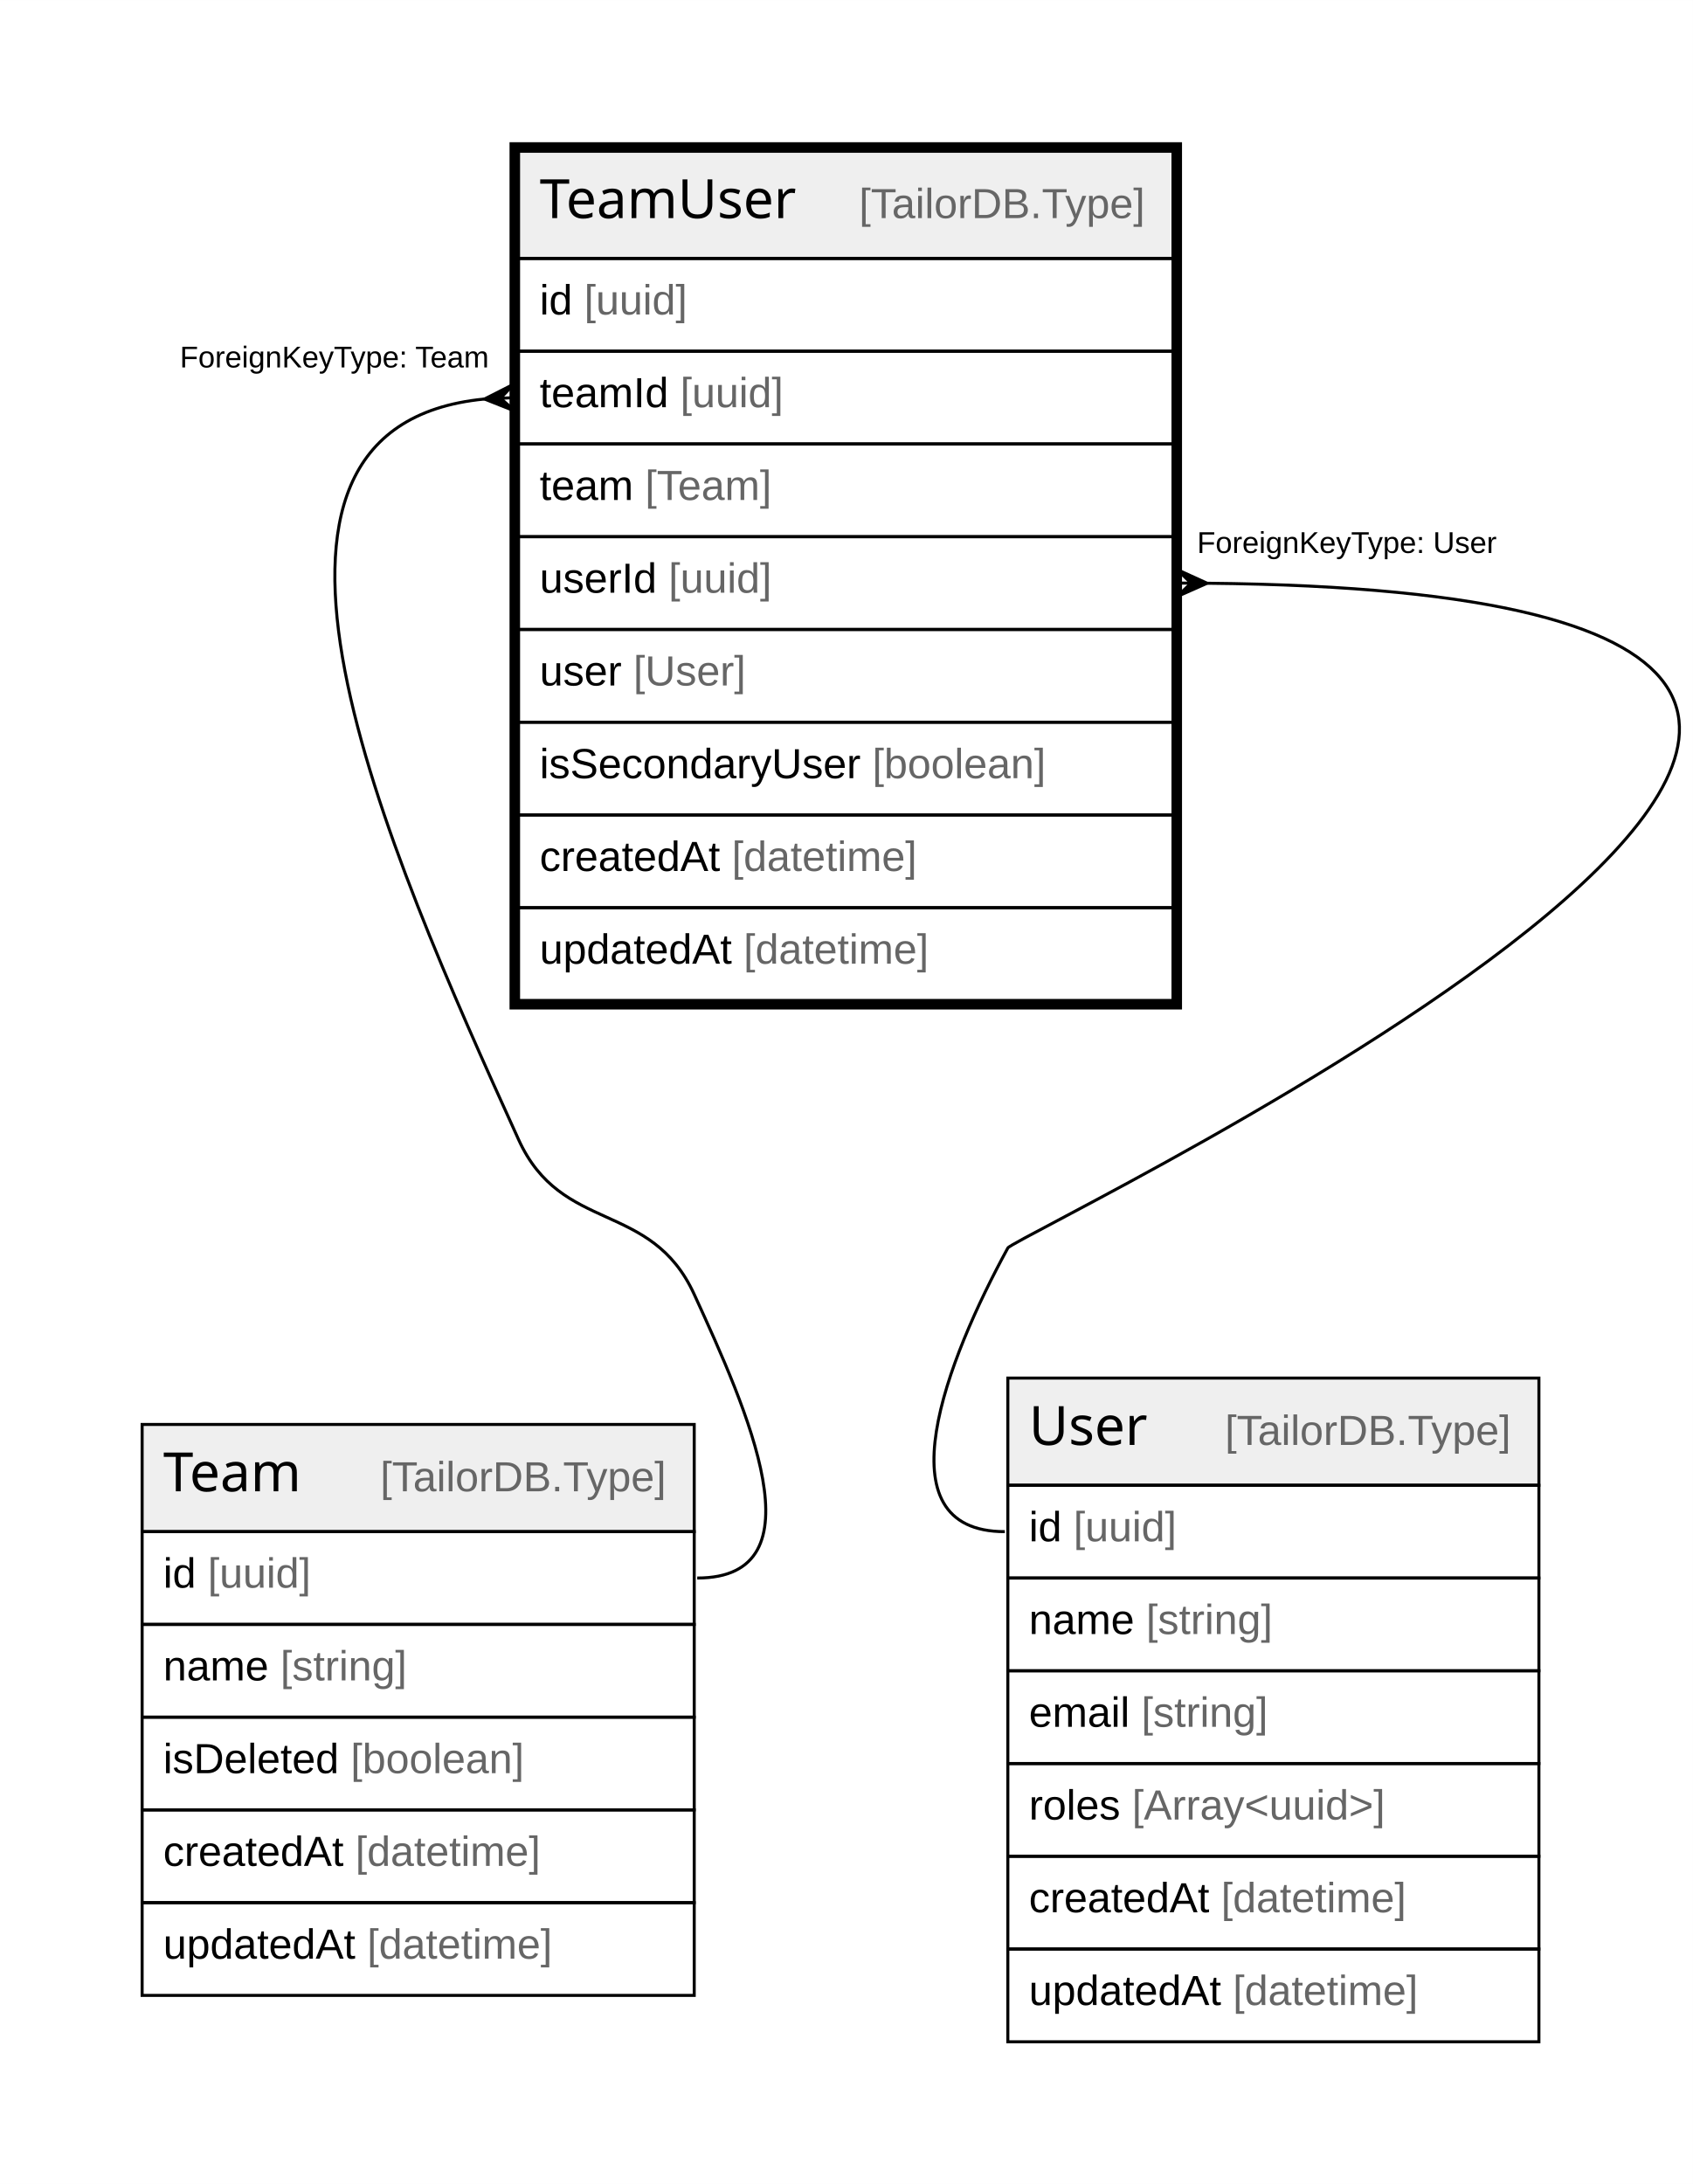
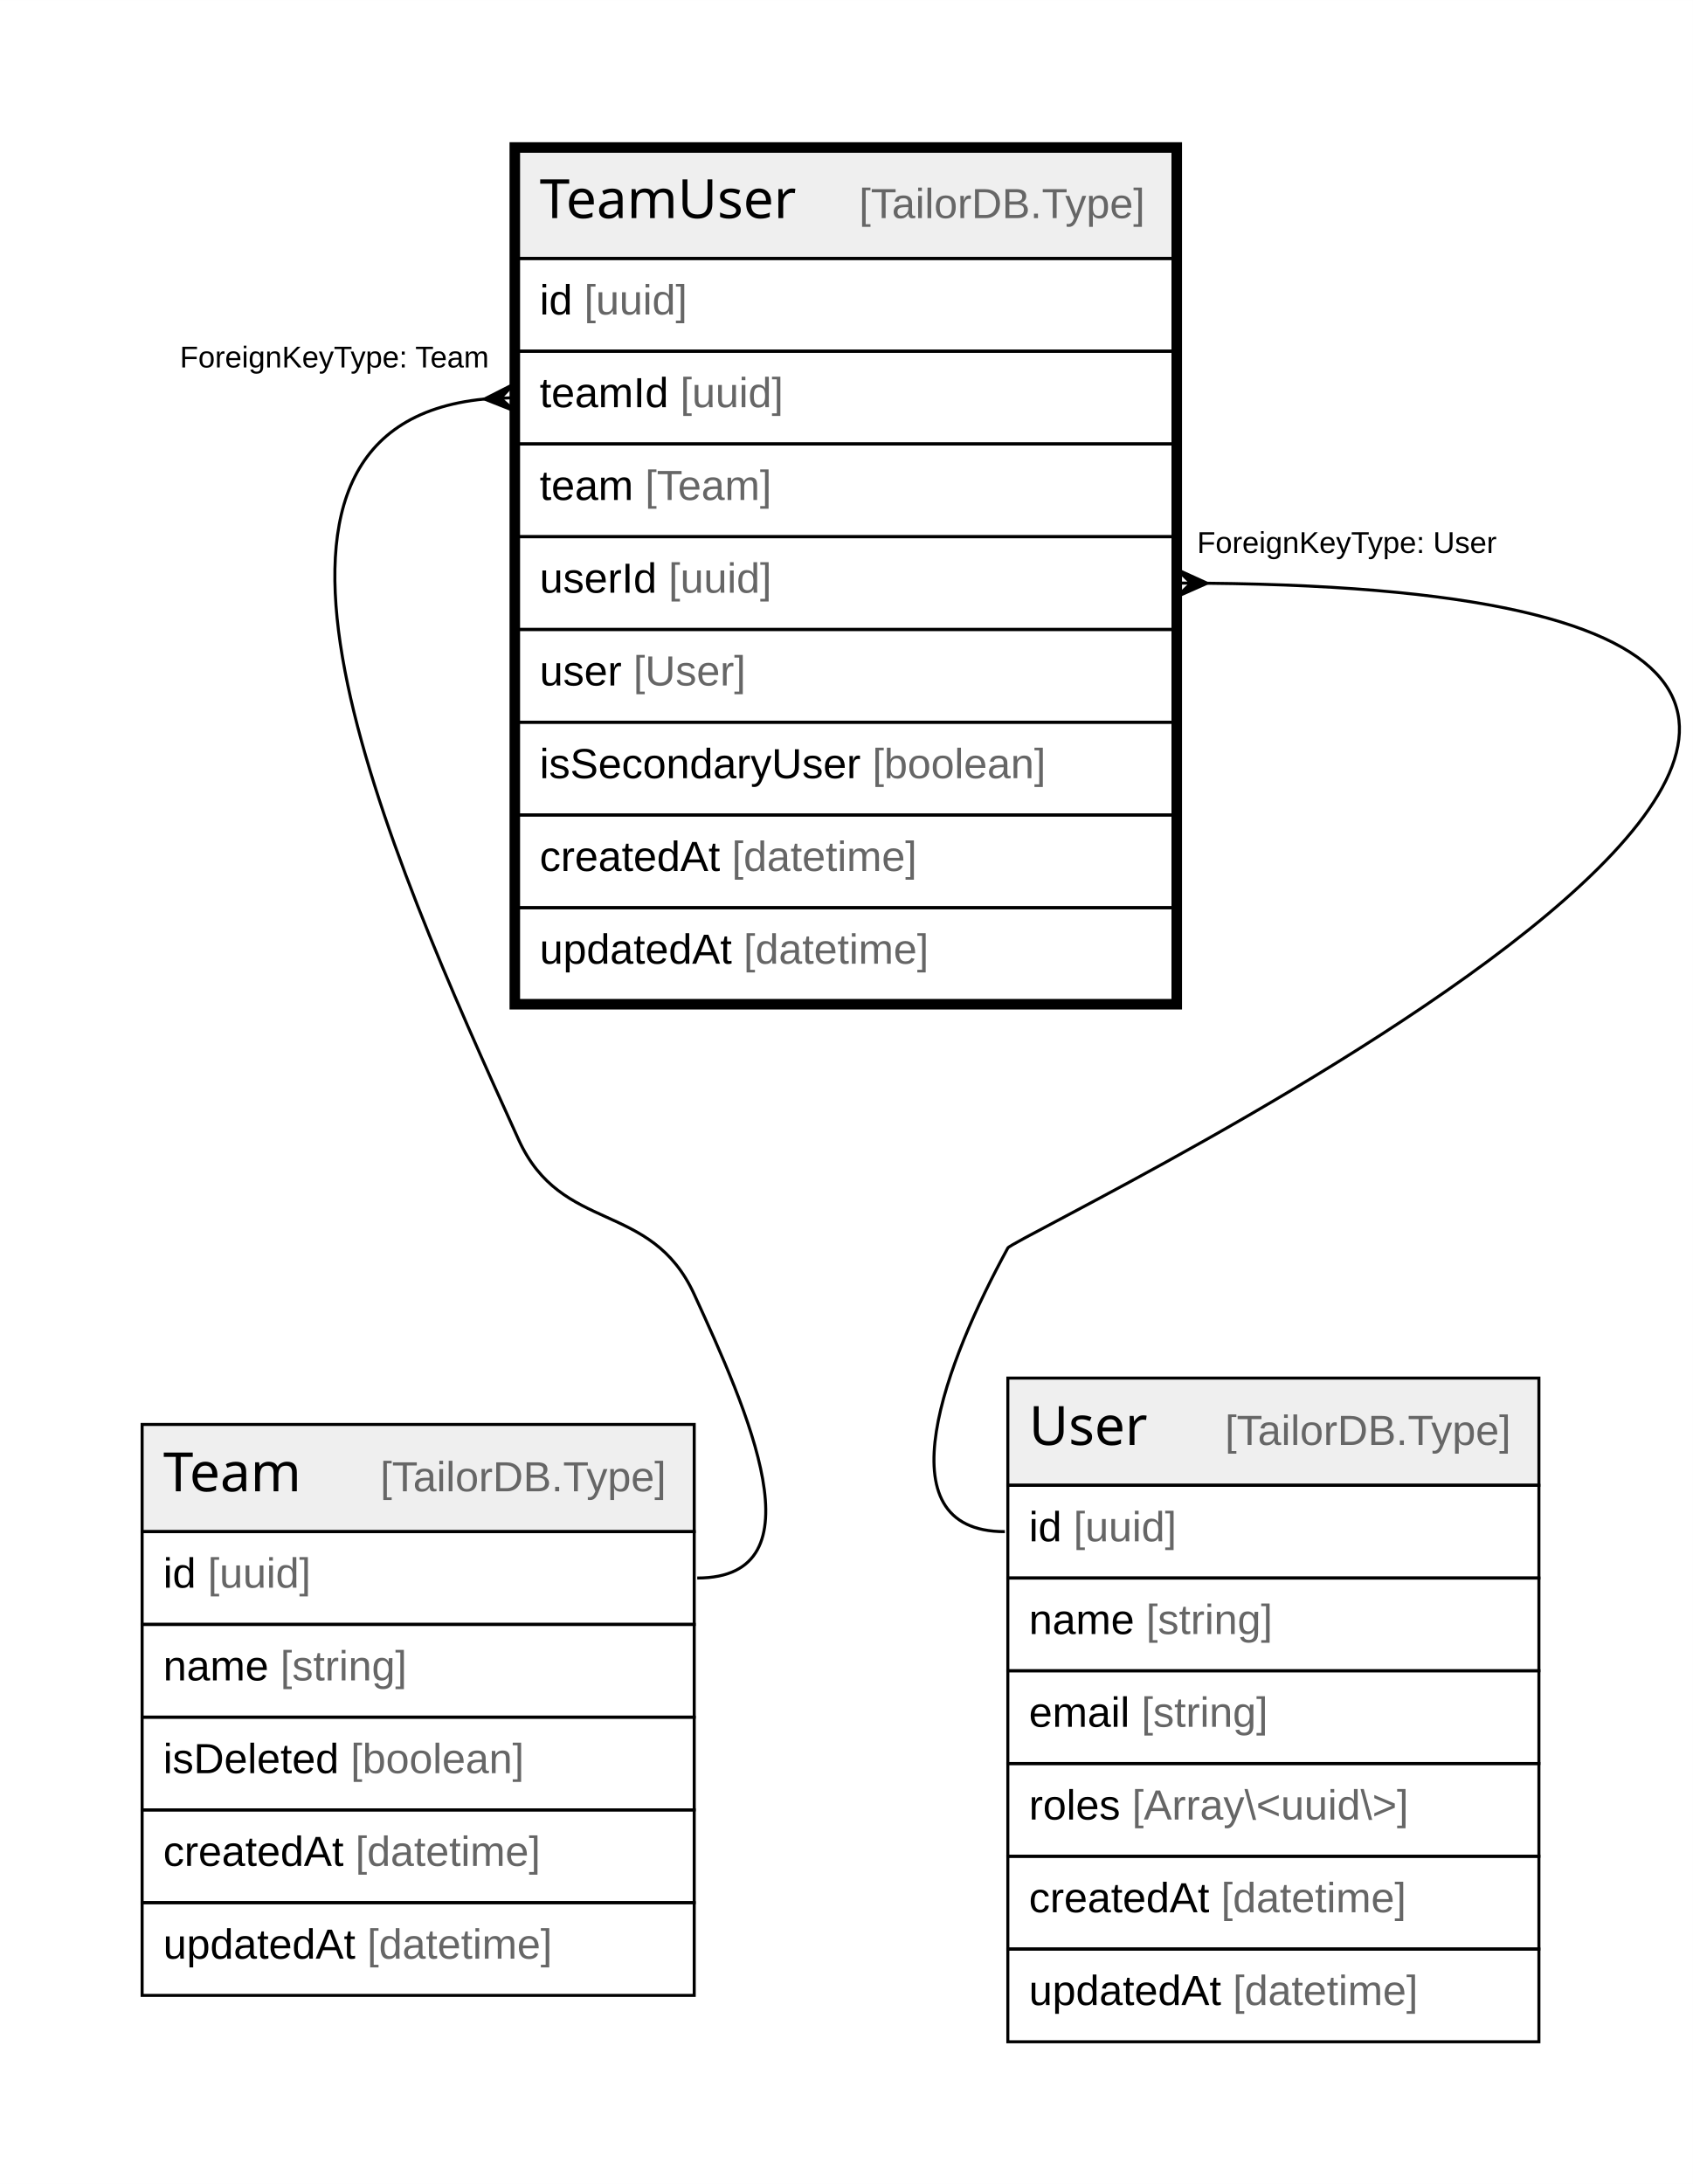
<svg xmlns="http://www.w3.org/2000/svg" width="562pt" height="725pt" viewBox="0.00 0.00 562.20 725.20">
  <g id="graph0" class="graph" transform="scale(1 1) rotate(0) translate(4 721.2)">
    <polygon fill="white" stroke="none" points="-4,4 -4,-721.2 558.2,-721.2 558.2,4 -4,4" />
    <g id="node1" class="node">
      <polygon fill="#efefef" stroke="none" points="168.21,-635.4 168.21,-671 385.53,-671 385.53,-635.4 168.21,-635.4" />
      <polygon fill="none" stroke="black" points="168.21,-635.4 168.21,-671 385.53,-671 385.53,-635.4 168.21,-635.4" />
      <text text-anchor="start" x="175.21" y="-648.8" font-family="Arial Bold" font-size="18.00">TeamUser</text>
      <text text-anchor="start" x="250.17" y="-648.8" font-family="Arial" font-size="14.00">    </text>
      <text text-anchor="start" x="281.29" y="-648.8" font-family="Arial" font-size="14.00" fill="#666666">[TailorDB.Type]</text>
      <polygon fill="none" stroke="black" points="168.21,-604.6 168.21,-635.4 385.53,-635.4 385.53,-604.6 168.21,-604.6" />
      <text text-anchor="start" x="175.21" y="-616.8" font-family="Arial" font-size="14.00">id </text>
      <text text-anchor="start" x="189.99" y="-616.8" font-family="Arial" font-size="14.00" fill="#666666">[uuid]</text>
      <polygon fill="none" stroke="black" points="168.21,-573.8 168.21,-604.6 385.53,-604.6 385.53,-573.8 168.21,-573.8" />
      <text text-anchor="start" x="175.21" y="-586" font-family="Arial" font-size="14.00">teamId </text>
      <text text-anchor="start" x="221.9" y="-586" font-family="Arial" font-size="14.00" fill="#666666">[uuid]</text>
      <polygon fill="none" stroke="black" points="168.21,-543 168.21,-573.8 385.53,-573.8 385.53,-543 168.21,-543" />
      <text text-anchor="start" x="175.21" y="-555.2" font-family="Arial" font-size="14.00">team </text>
      <text text-anchor="start" x="210.22" y="-555.2" font-family="Arial" font-size="14.00" fill="#666666">[Team]</text>
      <polygon fill="none" stroke="black" points="168.21,-512.2 168.21,-543 385.53,-543 385.53,-512.2 168.21,-512.2" />
      <text text-anchor="start" x="175.21" y="-524.4" font-family="Arial" font-size="14.00">userId </text>
      <text text-anchor="start" x="218.01" y="-524.4" font-family="Arial" font-size="14.00" fill="#666666">[uuid]</text>
      <polygon fill="none" stroke="black" points="168.21,-481.4 168.21,-512.2 385.53,-512.2 385.53,-481.4 168.21,-481.4" />
      <text text-anchor="start" x="175.21" y="-493.6" font-family="Arial" font-size="14.00">user </text>
      <text text-anchor="start" x="206.33" y="-493.6" font-family="Arial" font-size="14.00" fill="#666666">[User]</text>
      <polygon fill="none" stroke="black" points="168.21,-450.6 168.21,-481.4 385.53,-481.4 385.53,-450.6 168.21,-450.6" />
      <text text-anchor="start" x="175.21" y="-462.8" font-family="Arial" font-size="14.00">isSecondaryUser </text>
      <text text-anchor="start" x="285.7" y="-462.8" font-family="Arial" font-size="14.00" fill="#666666">[boolean]</text>
      <polygon fill="none" stroke="black" points="168.21,-419.8 168.21,-450.6 385.53,-450.6 385.53,-419.8 168.21,-419.8" />
      <text text-anchor="start" x="175.21" y="-432" font-family="Arial" font-size="14.00">createdAt </text>
      <text text-anchor="start" x="239.02" y="-432" font-family="Arial" font-size="14.00" fill="#666666">[datetime]</text>
      <polygon fill="none" stroke="black" points="168.21,-389 168.21,-419.8 385.53,-419.8 385.53,-389 168.21,-389" />
      <text text-anchor="start" x="175.21" y="-401.2" font-family="Arial" font-size="14.00">updatedAt </text>
      <text text-anchor="start" x="242.93" y="-401.2" font-family="Arial" font-size="14.00" fill="#666666">[datetime]</text>
      <polygon fill="none" stroke="black" stroke-width="3" points="166.71,-387.5 166.71,-672.5 387.03,-672.5 387.03,-387.5 166.71,-387.5" />
    </g>
    <g id="node2" class="node">
      <polygon fill="#efefef" stroke="none" points="43.2,-212.6 43.2,-248.2 226.54,-248.2 226.54,-212.6 43.2,-212.6" />
      <polygon fill="none" stroke="black" points="43.2,-212.6 43.2,-248.2 226.54,-248.2 226.54,-212.6 43.2,-212.6" />
      <text text-anchor="start" x="50.2" y="-226" font-family="Arial Bold" font-size="18.00">Team</text>
      <text text-anchor="start" x="91.17" y="-226" font-family="Arial" font-size="14.00">    </text>
      <text text-anchor="start" x="122.29" y="-226" font-family="Arial" font-size="14.00" fill="#666666">[TailorDB.Type]</text>
      <polygon fill="none" stroke="black" points="43.2,-181.8 43.2,-212.6 226.54,-212.6 226.54,-181.8 43.2,-181.8" />
      <text text-anchor="start" x="50.2" y="-194" font-family="Arial" font-size="14.00">id </text>
      <text text-anchor="start" x="64.99" y="-194" font-family="Arial" font-size="14.00" fill="#666666">[uuid]</text>
      <polygon fill="none" stroke="black" points="43.2,-151 43.2,-181.8 226.54,-181.8 226.54,-151 43.2,-151" />
      <text text-anchor="start" x="50.2" y="-163.2" font-family="Arial" font-size="14.00">name </text>
      <text text-anchor="start" x="89.11" y="-163.2" font-family="Arial" font-size="14.00" fill="#666666">[string]</text>
      <polygon fill="none" stroke="black" points="43.2,-120.2 43.2,-151 226.54,-151 226.54,-120.2 43.2,-120.2" />
      <text text-anchor="start" x="50.2" y="-132.4" font-family="Arial" font-size="14.00">isDeleted </text>
      <text text-anchor="start" x="112.45" y="-132.4" font-family="Arial" font-size="14.00" fill="#666666">[boolean]</text>
      <polygon fill="none" stroke="black" points="43.2,-89.4 43.2,-120.2 226.54,-120.2 226.54,-89.4 43.2,-89.4" />
      <text text-anchor="start" x="50.2" y="-101.6" font-family="Arial" font-size="14.00">createdAt </text>
      <text text-anchor="start" x="114.01" y="-101.6" font-family="Arial" font-size="14.00" fill="#666666">[datetime]</text>
      <polygon fill="none" stroke="black" points="43.2,-58.6 43.2,-89.4 226.54,-89.4 226.54,-58.6 43.2,-58.6" />
      <text text-anchor="start" x="50.2" y="-70.8" font-family="Arial" font-size="14.00">updatedAt </text>
      <text text-anchor="start" x="117.92" y="-70.8" font-family="Arial" font-size="14.00" fill="#666666">[datetime]</text>
    </g>
    <g id="edge1" class="edge">
      <path fill="none" stroke="black" d="M156.87,-588.72C62,-579.51 124.43,-439.2 168.21,-342.8 182.49,-311.34 212.15,-322.82 226.54,-291.4 243.98,-253.33 269.41,-197.2 227.54,-197.2" />
      <polygon fill="black" stroke="black" points="156.88,-588.72 166.66,-593.68 162.21,-588.97 166.54,-589.17 166.54,-589.17 166.54,-589.17 162.21,-588.97 167.08,-584.69 156.88,-588.72" />
      <text text-anchor="start" x="55.72" y="-599.2" font-family="Arial" font-size="10.00">ForeignKeyType: Team</text>
    </g>
    <g id="node3" class="node">
      <polygon fill="#efefef" stroke="none" points="330.69,-228 330.69,-263.6 507.05,-263.6 507.05,-228 330.69,-228" />
      <polygon fill="none" stroke="black" points="330.69,-228 330.69,-263.6 507.05,-263.6 507.05,-228 330.69,-228" />
      <text text-anchor="start" x="337.69" y="-241.4" font-family="Arial Bold" font-size="18.00">User</text>
      <text text-anchor="start" x="371.68" y="-241.4" font-family="Arial" font-size="14.00">    </text>
      <text text-anchor="start" x="402.8" y="-241.4" font-family="Arial" font-size="14.00" fill="#666666">[TailorDB.Type]</text>
      <polygon fill="none" stroke="black" points="330.69,-197.2 330.69,-228 507.05,-228 507.05,-197.2 330.69,-197.2" />
      <text text-anchor="start" x="337.69" y="-209.4" font-family="Arial" font-size="14.00">id </text>
      <text text-anchor="start" x="352.48" y="-209.4" font-family="Arial" font-size="14.00" fill="#666666">[uuid]</text>
      <polygon fill="none" stroke="black" points="330.69,-166.4 330.69,-197.2 507.05,-197.2 507.05,-166.4 330.69,-166.4" />
      <text text-anchor="start" x="337.69" y="-178.6" font-family="Arial" font-size="14.00">name </text>
      <text text-anchor="start" x="376.6" y="-178.6" font-family="Arial" font-size="14.00" fill="#666666">[string]</text>
      <polygon fill="none" stroke="black" points="330.69,-135.6 330.69,-166.4 507.05,-166.4 507.05,-135.6 330.69,-135.6" />
      <text text-anchor="start" x="337.69" y="-147.8" font-family="Arial" font-size="14.00">email </text>
      <text text-anchor="start" x="375.04" y="-147.8" font-family="Arial" font-size="14.00" fill="#666666">[string]</text>
      <polygon fill="none" stroke="black" points="330.69,-104.8 330.69,-135.6 507.05,-135.6 507.05,-104.8 330.69,-104.8" />
      <text text-anchor="start" x="337.69" y="-117" font-family="Arial" font-size="14.00">roles </text>
-       <text text-anchor="start" x="371.93" y="-117" font-family="Arial" font-size="14.00" fill="#666666">[Array&lt;uuid&gt;]</text>
+       <text text-anchor="start" x="371.93" y="-117" font-family="Arial" font-size="14.00" fill="#666666">[Array\&lt;uuid\&gt;]</text>
      <polygon fill="none" stroke="black" points="330.69,-74 330.69,-104.8 507.05,-104.8 507.05,-74 330.69,-74" />
      <text text-anchor="start" x="337.69" y="-86.2" font-family="Arial" font-size="14.00">createdAt </text>
      <text text-anchor="start" x="401.51" y="-86.2" font-family="Arial" font-size="14.00" fill="#666666">[datetime]</text>
      <polygon fill="none" stroke="black" points="330.69,-43.2 330.69,-74 507.05,-74 507.05,-43.2 330.69,-43.2" />
      <text text-anchor="start" x="337.69" y="-55.4" font-family="Arial" font-size="14.00">updatedAt </text>
      <text text-anchor="start" x="405.42" y="-55.4" font-family="Arial" font-size="14.00" fill="#666666">[datetime]</text>
    </g>
    <g id="edge2" class="edge">
      <path fill="none" stroke="black" d="M396.73,-527.55C783.96,-523.92 333.26,-311.5 330.69,-306.8 310.61,-270.06 287.82,-212.6 329.69,-212.6" />
      <polygon fill="black" stroke="black" points="396.87,-527.55 386.85,-523.1 391.53,-527.58 387.2,-527.6 387.2,-527.6 387.2,-527.6 391.53,-527.58 386.89,-532.1 396.87,-527.55" />
      <text text-anchor="start" x="393.53" y="-537.6" font-family="Arial" font-size="10.00">ForeignKeyType: User</text>
    </g>
  </g>
</svg>
